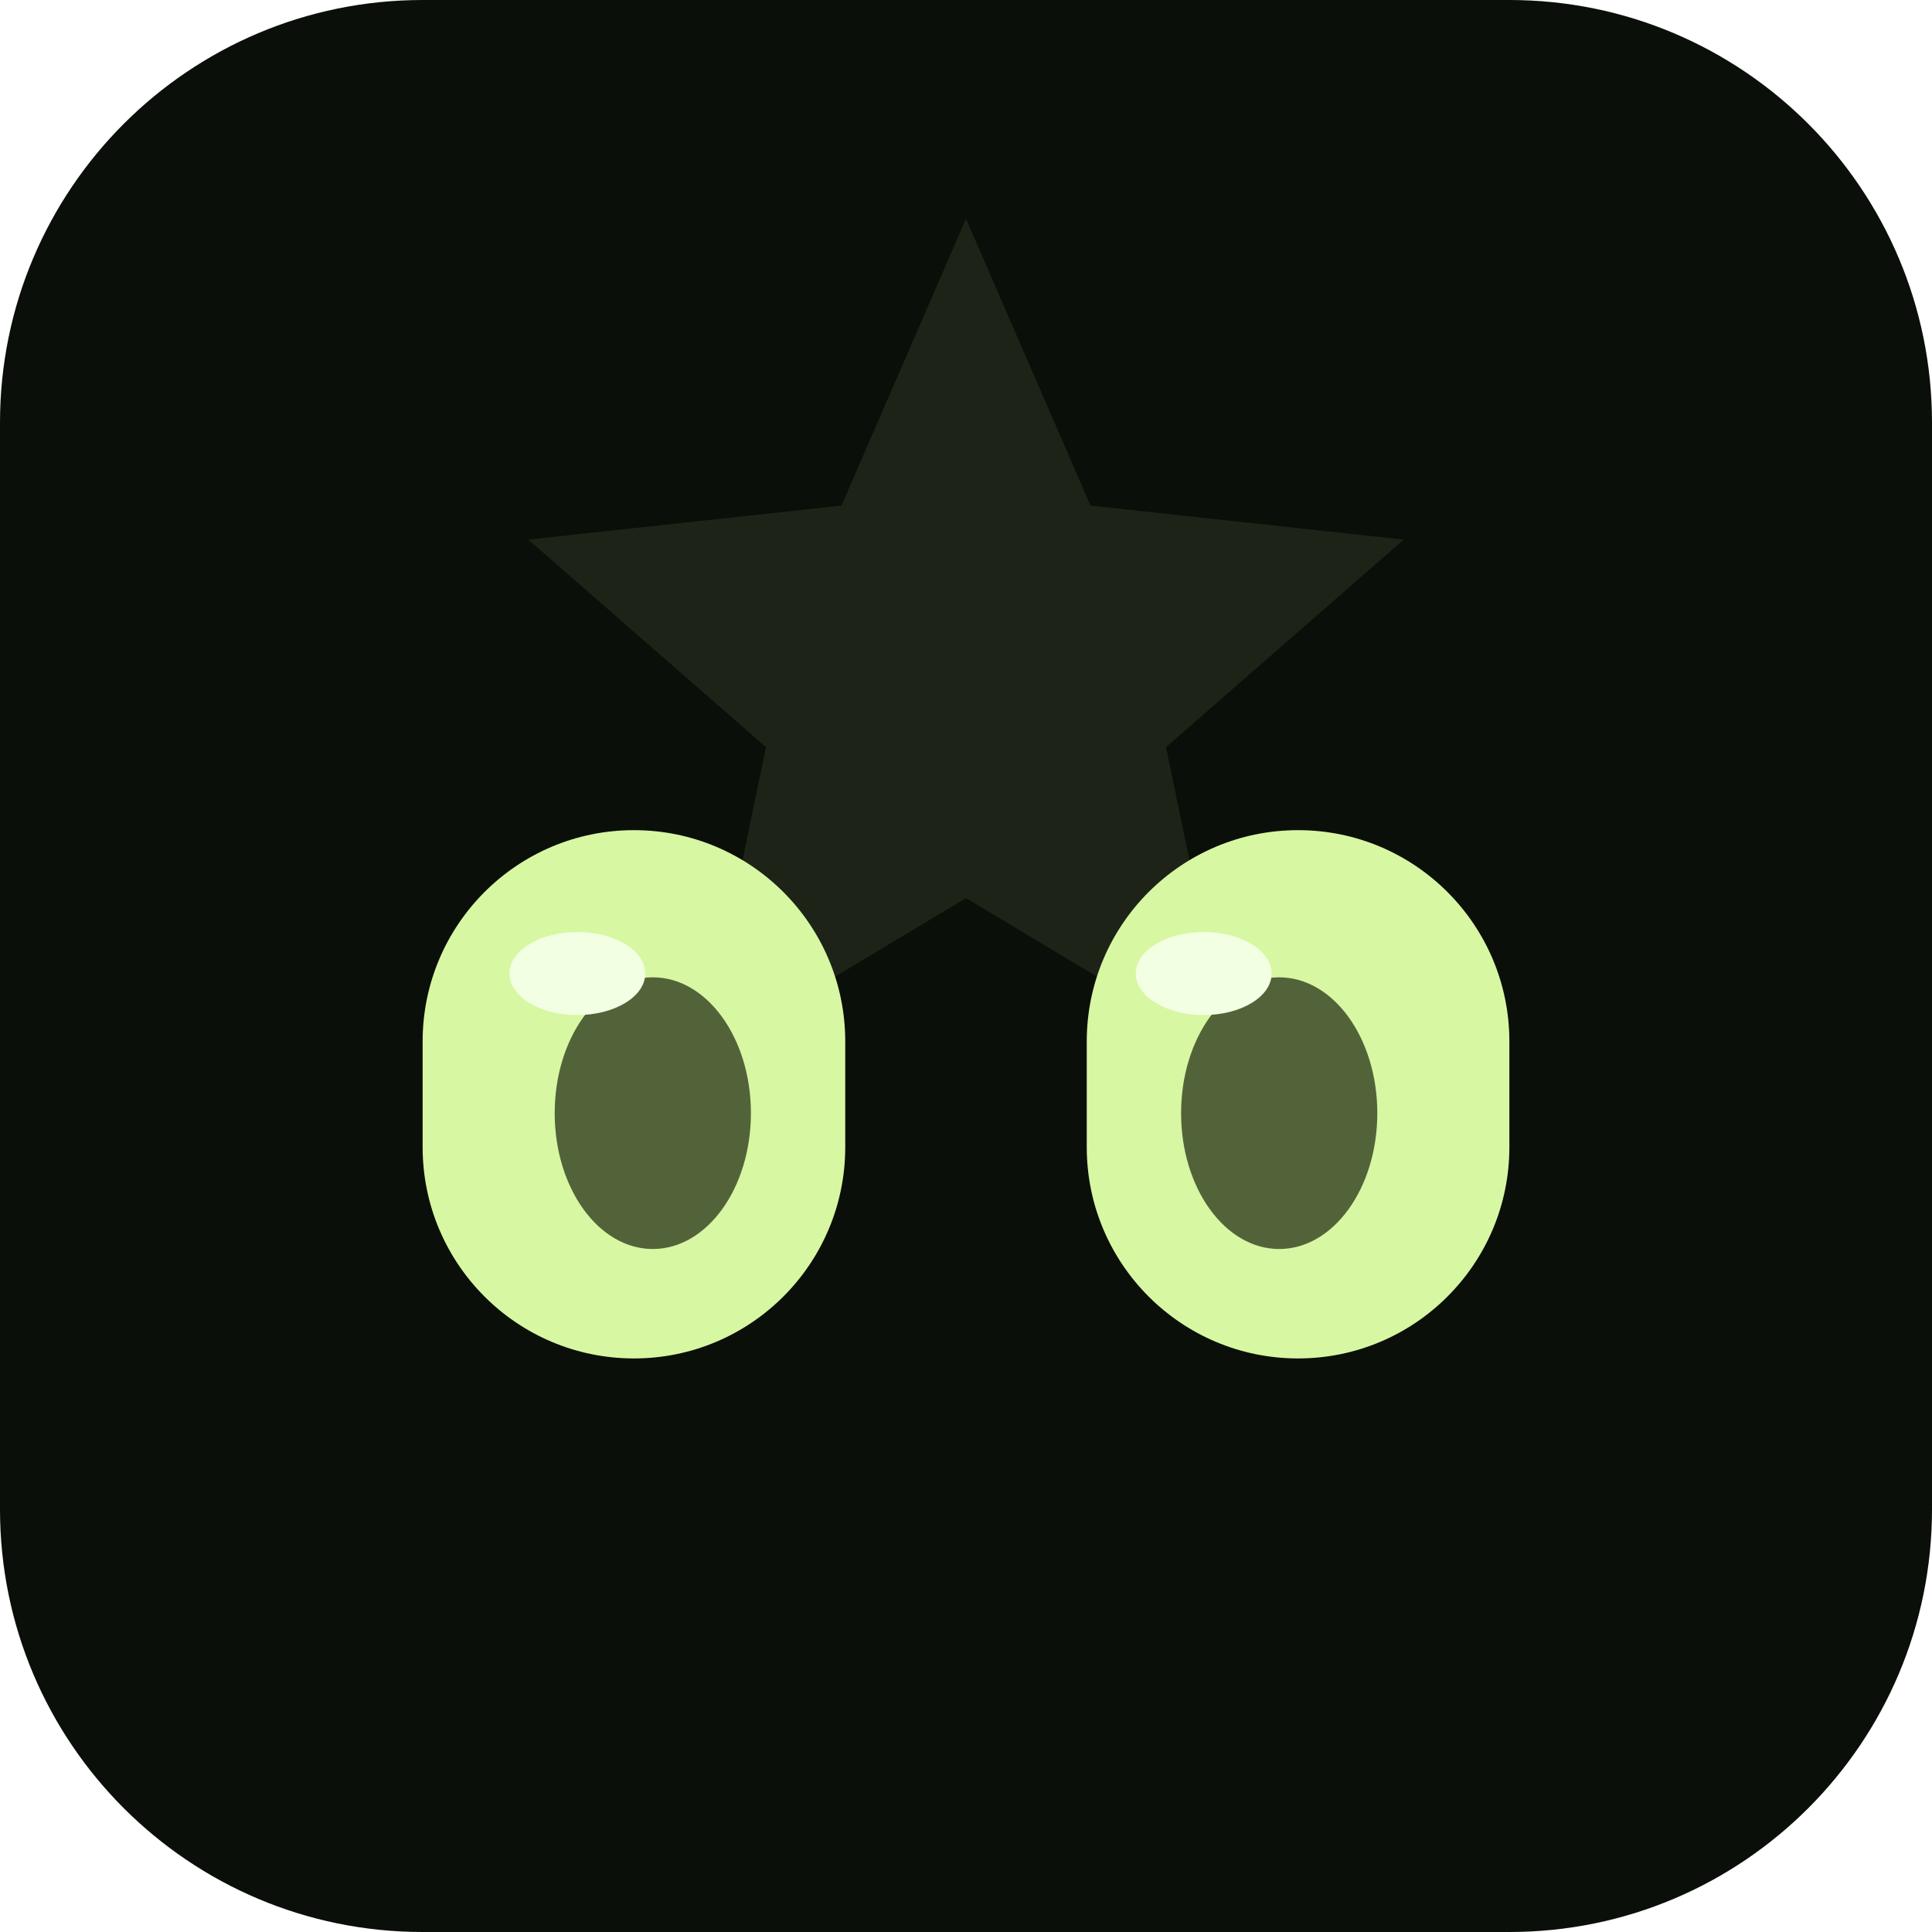
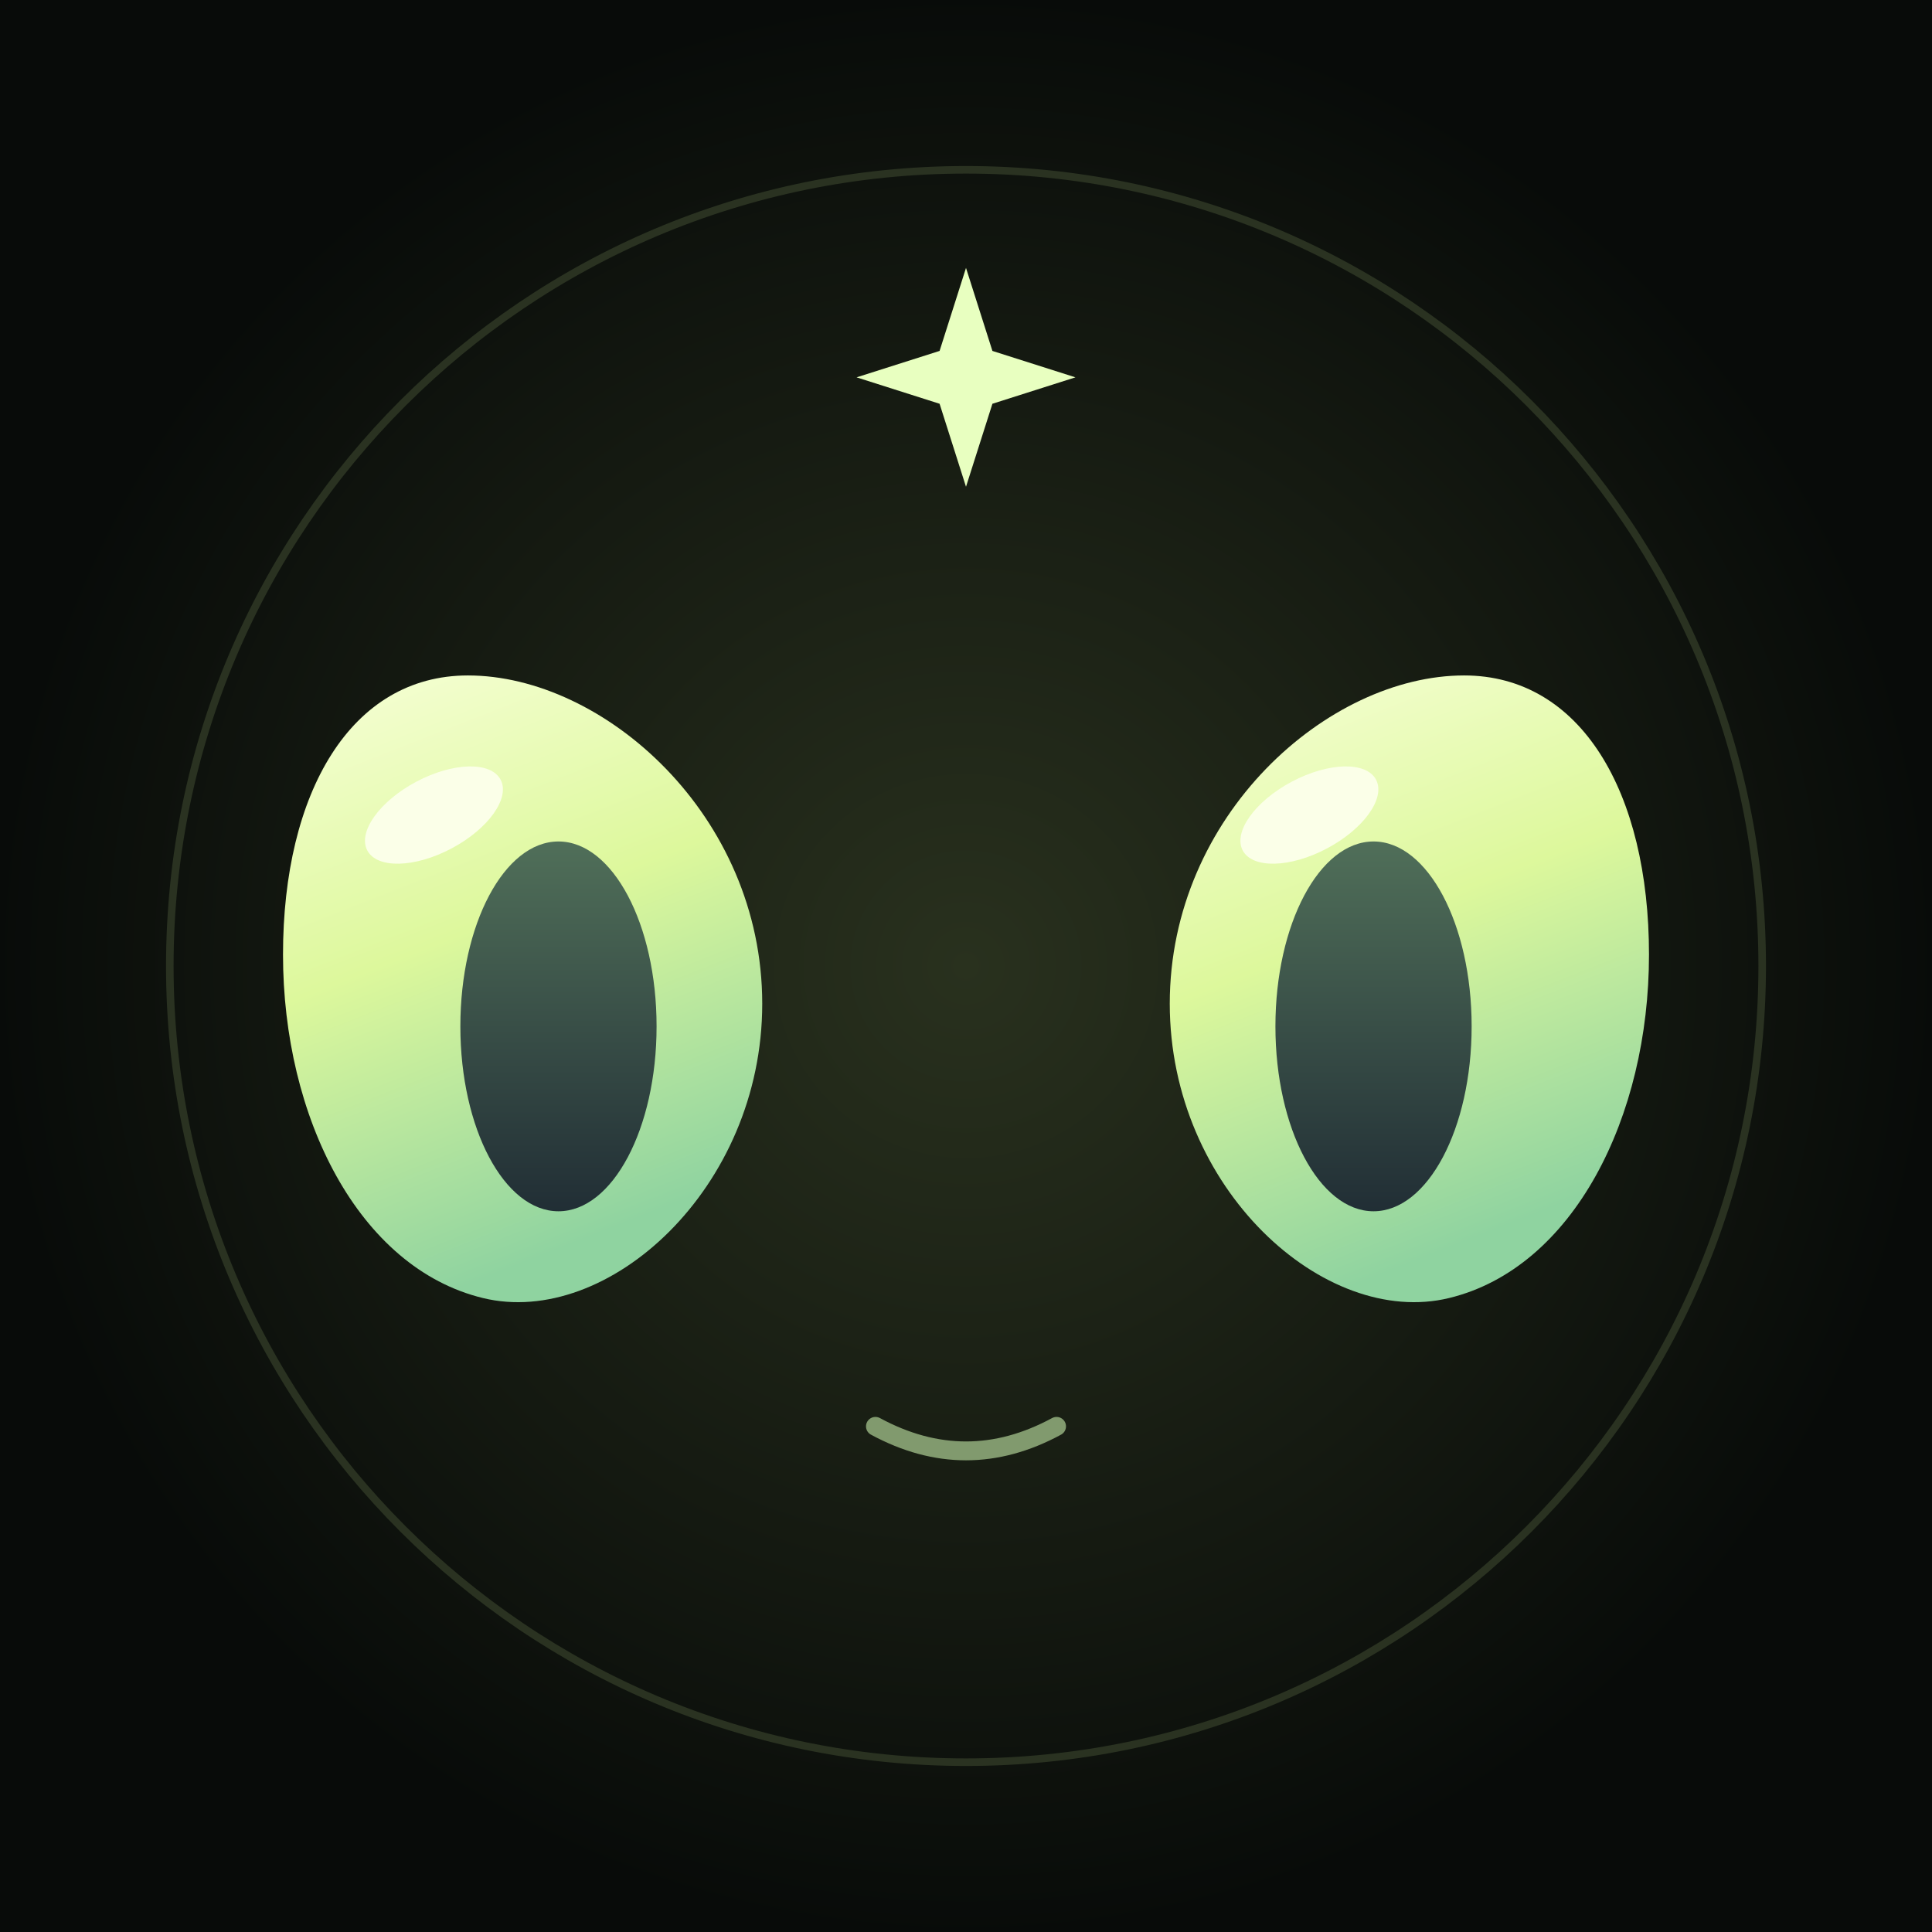
<svg xmlns="http://www.w3.org/2000/svg" viewBox="0 0 512 512">
-   <rect width="512" height="512" rx="112" fill="#0b0f09" />
-   <path d="m256 58 33 76 83 9-63 55 17 82-70-42-70 42 17-82-63-55 83-9Z" fill="#d7f7a3" opacity=".09" />
-   <rect x="112" y="220" width="112" height="140" rx="56" fill="#d7f7a3" />
-   <rect x="288" y="220" width="112" height="140" rx="56" fill="#d7f7a3" />
-   <ellipse cx="173" cy="295" rx="26" ry="36" fill="#536339" />
-   <ellipse cx="339" cy="295" rx="26" ry="36" fill="#536339" />
-   <ellipse cx="153" cy="258" rx="18" ry="11" fill="#f2ffe2" />
-   <ellipse cx="319" cy="258" rx="18" ry="11" fill="#f2ffe2" />
+   <defs>
+     <radialGradient id="bg">
+       <stop stop-color="#29311e" />
+       <stop offset="1" stop-color="#080b09" />
+     </radialGradient>
+     <linearGradient id="iris" x1="0" y1="0" x2=".3" y2="1">
+       <stop stop-color="#f7ffd8" />
+       <stop offset=".48" stop-color="#ddf89c" />
+       <stop offset="1" stop-color="#8fd3a0" />
+     </linearGradient>
+     <linearGradient id="pupil" x2="0" y2="1">
+       <stop stop-color="#506f59" />
+       <stop offset="1" stop-color="#212e35" />
+     </linearGradient>
+   </defs>
+   <rect width="512" height="512" fill="url(#bg)" />
+   <circle cx="256" cy="256" r="211" fill="none" stroke="#bfdf8d" stroke-opacity=".16" stroke-width="2" />
+   <path d="m256 71 7 22 22 7-22 7-7 22-7-22-22-7 22-7Z" fill="#e8ffc0" />
+   <g fill="url(#iris)">
+     <path d="M124 179c-31 0-49 31-49 74s20 83 53 91c33 8 74-29 74-78 0-50-42-87-78-87Z" />
+     <path d="M388 179c31 0 49 31 49 74s-20 83-53 91c-33 8-74-29-74-78 0-50 42-87 78-87Z" />
+   </g>
+   <g fill="url(#pupil)">
+     <ellipse cx="148" cy="272" rx="26" ry="49" />
+     <ellipse cx="364" cy="272" rx="26" ry="49" />
+   </g>
+   <g fill="#fbffe8">
+     <ellipse cx="115" cy="216" rx="20" ry="10" transform="rotate(-28 115 216)" />
+     <ellipse cx="347" cy="216" rx="20" ry="10" transform="rotate(-28 347 216)" />
+   </g>
+   <path d="M232 378q24 13 48 0" fill="none" stroke="#afcf95" stroke-opacity=".7" stroke-width="5" stroke-linecap="round" />
</svg>
